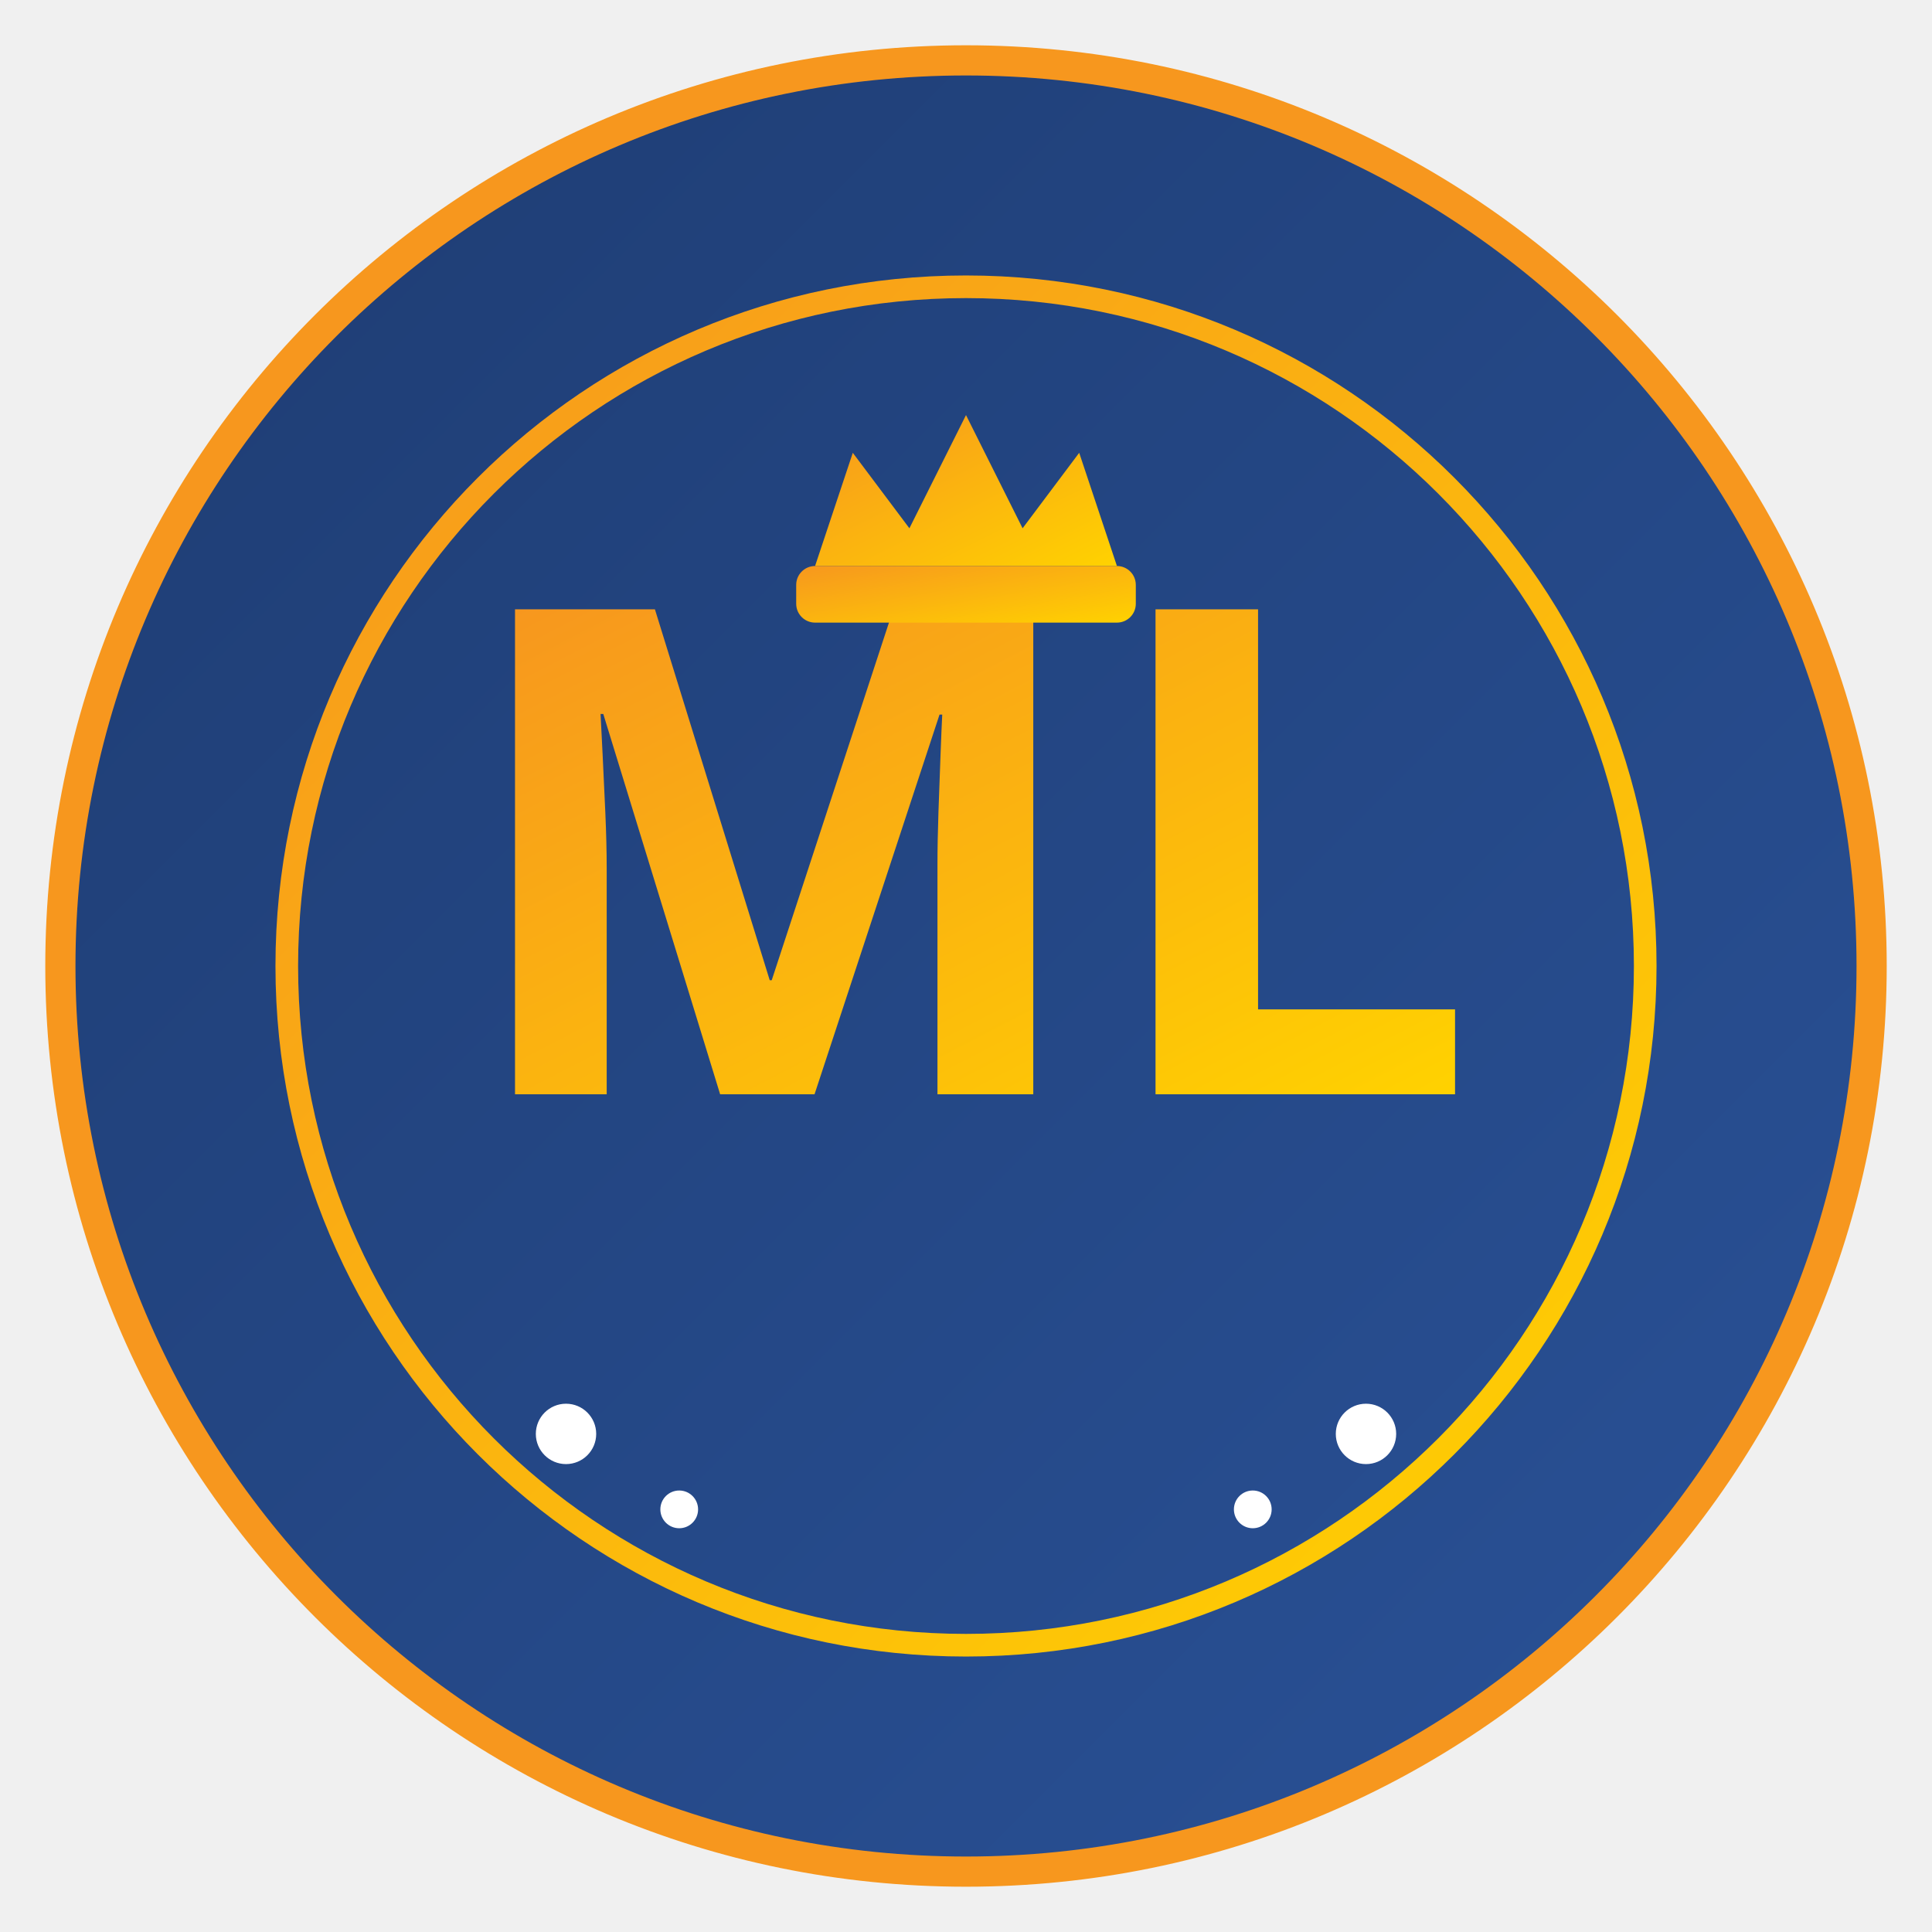
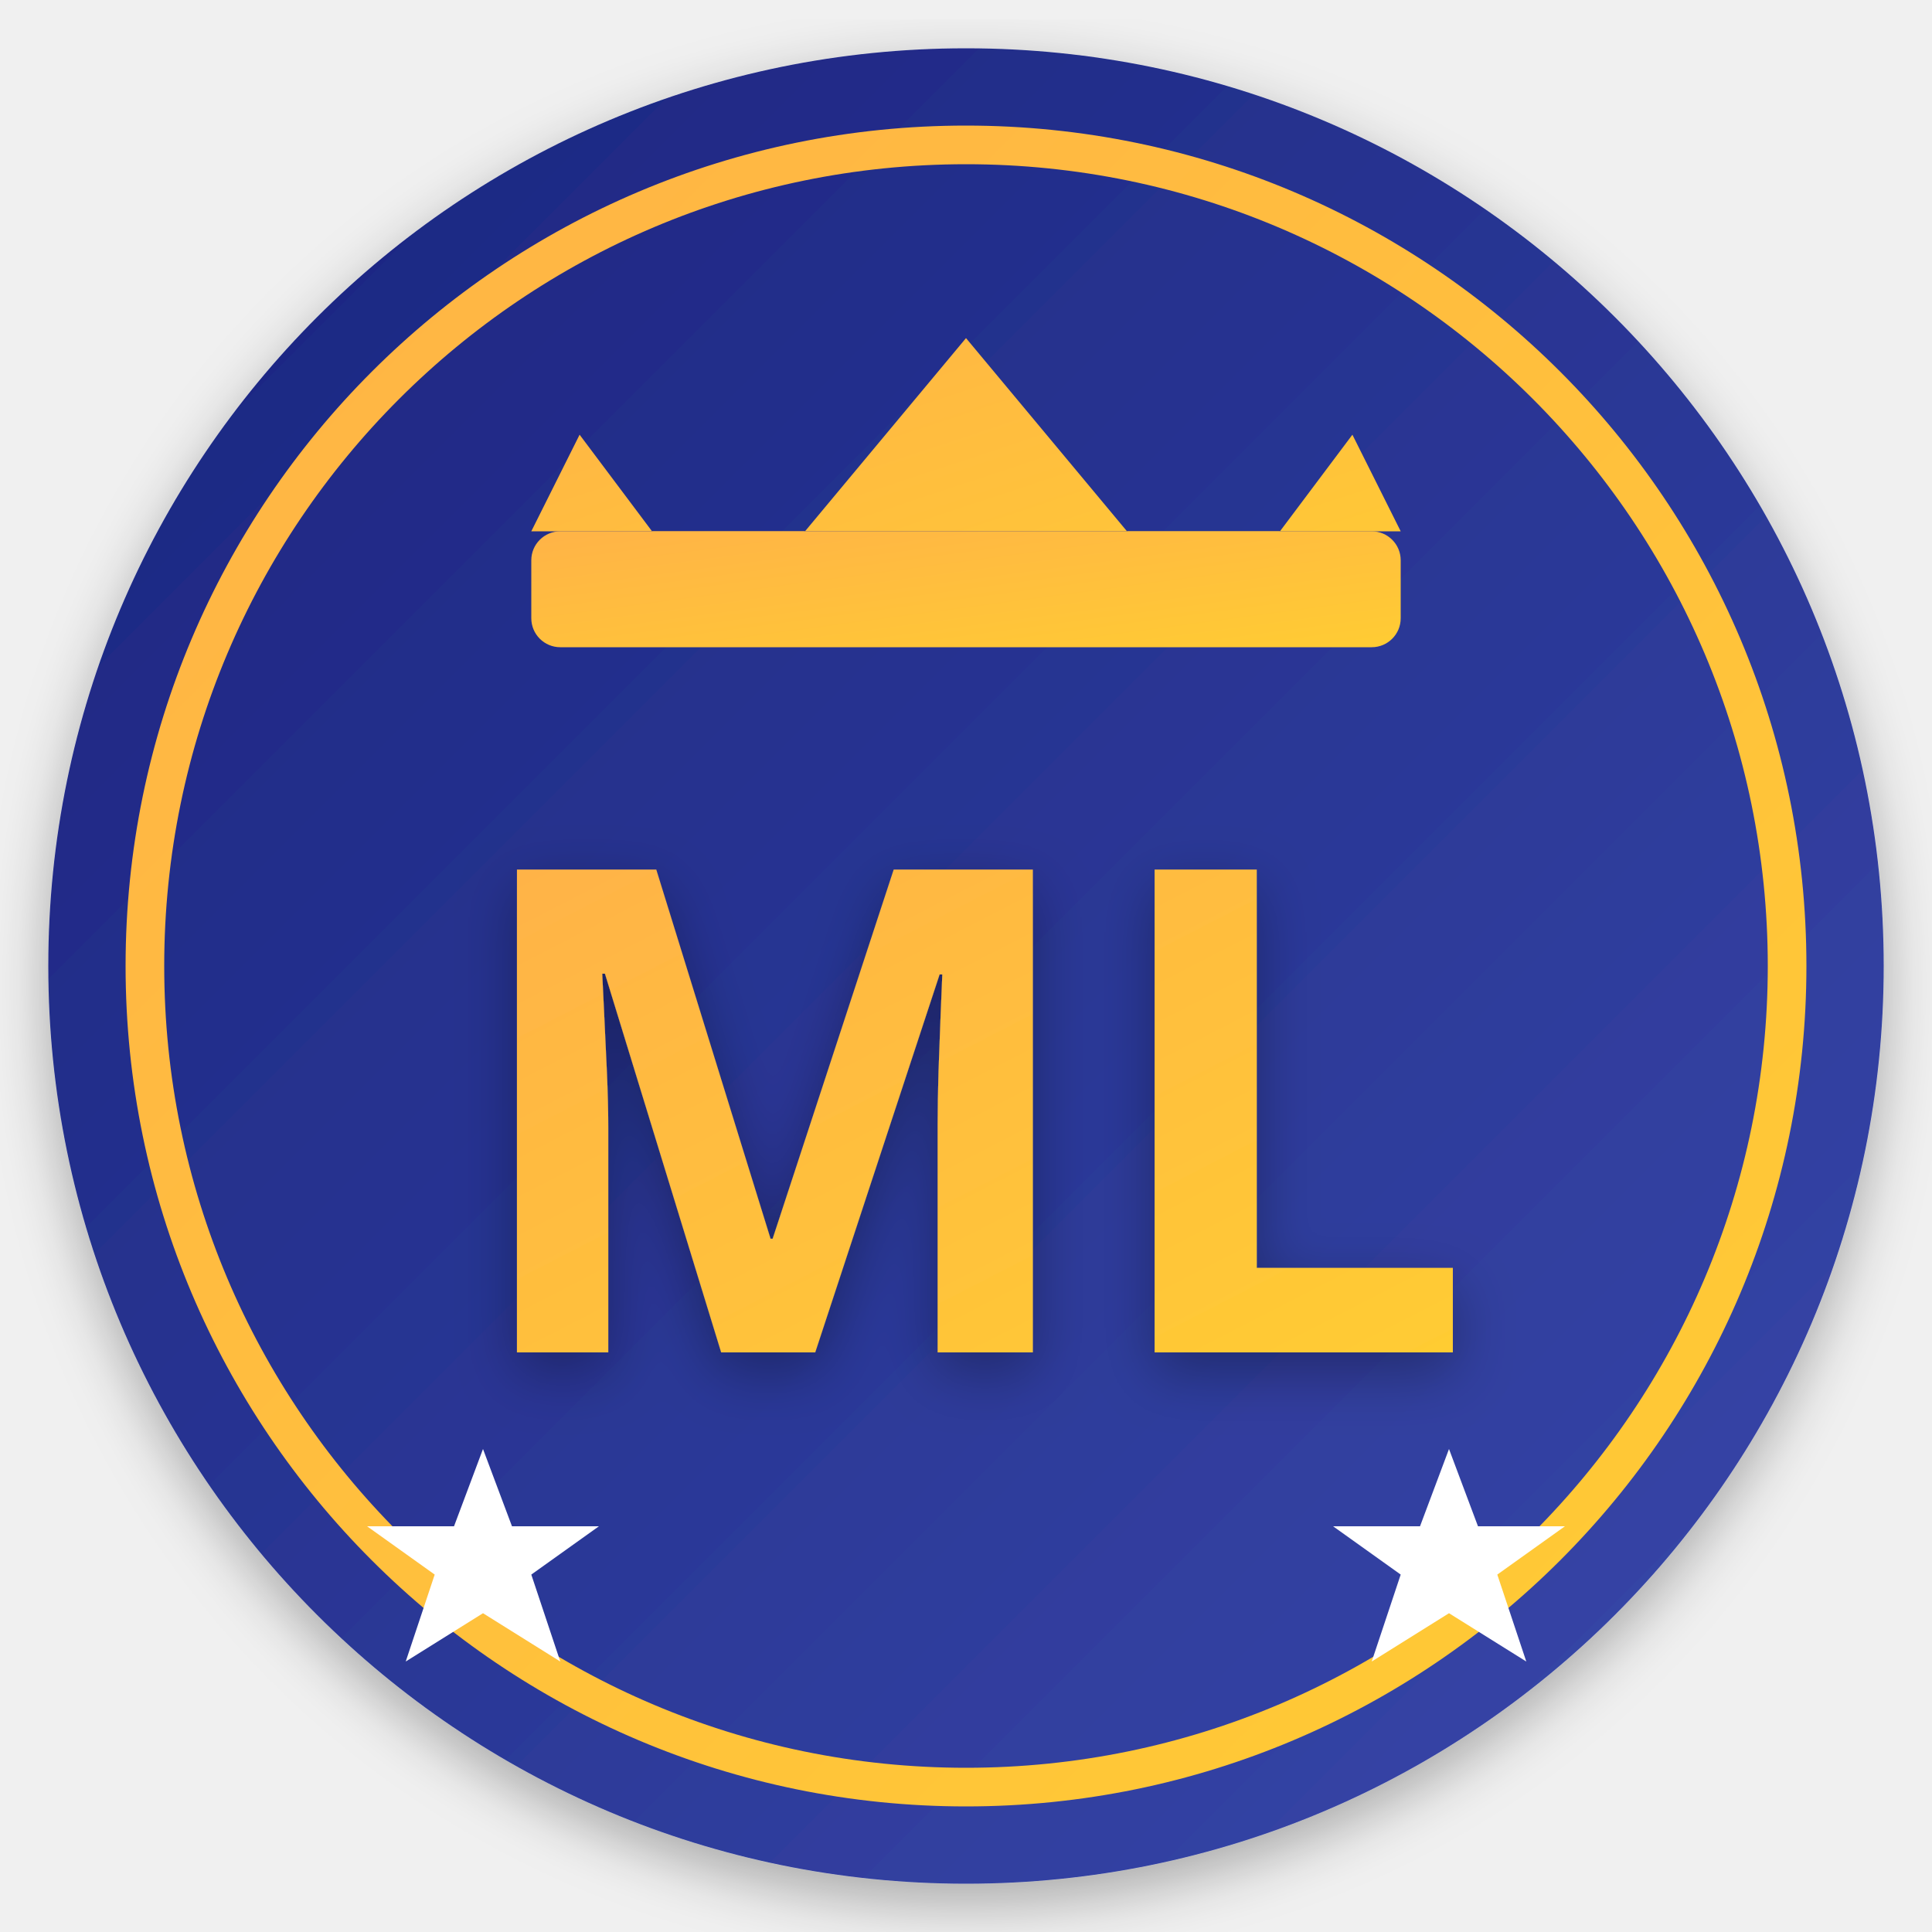
- <svg xmlns="http://www.w3.org/2000/svg" viewBox="0 0 512 512">
+ <svg xmlns="http://www.w3.org/2000/svg" viewBox="0 0 200 200" width="200" height="200">
  <defs>
    <linearGradient id="mlGrad" x1="0%" y1="0%" x2="100%" y2="100%">
-       <stop offset="0%" style="stop-color:#f7971e" />
-       <stop offset="100%" style="stop-color:#ffd200" />
+       <stop offset="0%" style="stop-color:#FFB347" />
+       <stop offset="100%" style="stop-color:#FFCC33" />
    </linearGradient>
    <linearGradient id="mlBlue" x1="0%" y1="0%" x2="100%" y2="100%">
-       <stop offset="0%" style="stop-color:#1e3c72" />
-       <stop offset="100%" style="stop-color:#2a5298" />
+       <stop offset="0%" style="stop-color:#1a237e" />
+       <stop offset="100%" style="stop-color:#3949ab" />
    </linearGradient>
+     <filter id="shadow" x="-20%" y="-20%" width="140%" height="140%">
+       <feDropShadow dx="0" dy="2" stdDeviation="3" flood-opacity="0.3" />
+     </filter>
  </defs>
-   <circle cx="256" cy="256" r="240" fill="url(#mlBlue)" stroke="#f7971e" stroke-width="8" />
-   <circle cx="256" cy="256" r="180" fill="none" stroke="url(#mlGrad)" stroke-width="6" />
-   <text x="256" y="290" font-family="Arial Black, sans-serif" font-size="180" font-weight="900" fill="url(#mlGrad)" text-anchor="middle">ML</text>
-   <g transform="translate(256, 120)">
-     <path d="M-40 30 L-30 0 L-15 20 L0 -10 L15 20 L30 0 L40 30 Z" fill="url(#mlGrad)" />
-     <rect x="-45" y="30" width="90" height="15" rx="5" fill="url(#mlGrad)" />
-   </g>
-   <circle cx="150" cy="380" r="8" fill="#fff" />
-   <circle cx="180" cy="400" r="5" fill="#fff" />
-   <circle cx="362" cy="380" r="8" fill="#fff" />
-   <circle cx="332" cy="400" r="5" fill="#fff" />
+   <circle cx="100" cy="100" r="95" fill="url(#mlBlue)" filter="url(#shadow)" />
+   <circle cx="100" cy="100" r="85" fill="none" stroke="url(#mlGrad)" stroke-width="4" />
+   <path d="M60 45 L75 65 L100 35 L125 65 L140 45 L145 55 L55 55 Z" fill="url(#mlGrad)" />
+   <rect x="55" y="55" width="90" height="12" rx="3" fill="url(#mlGrad)" />
+   <text x="100" y="140" font-family="Arial Black, Impact, sans-serif" font-size="70" font-weight="900" fill="url(#mlGrad)" text-anchor="middle" filter="url(#shadow)">ML</text>
+   <polygon points="50,150 53,158 62,158 55,163 58,172 50,167 42,172 45,163 38,158 47,158" fill="#fff" />
+   <polygon points="150,150 153,158 162,158 155,163 158,172 150,167 142,172 145,163 138,158 147,158" fill="#fff" />
</svg>
